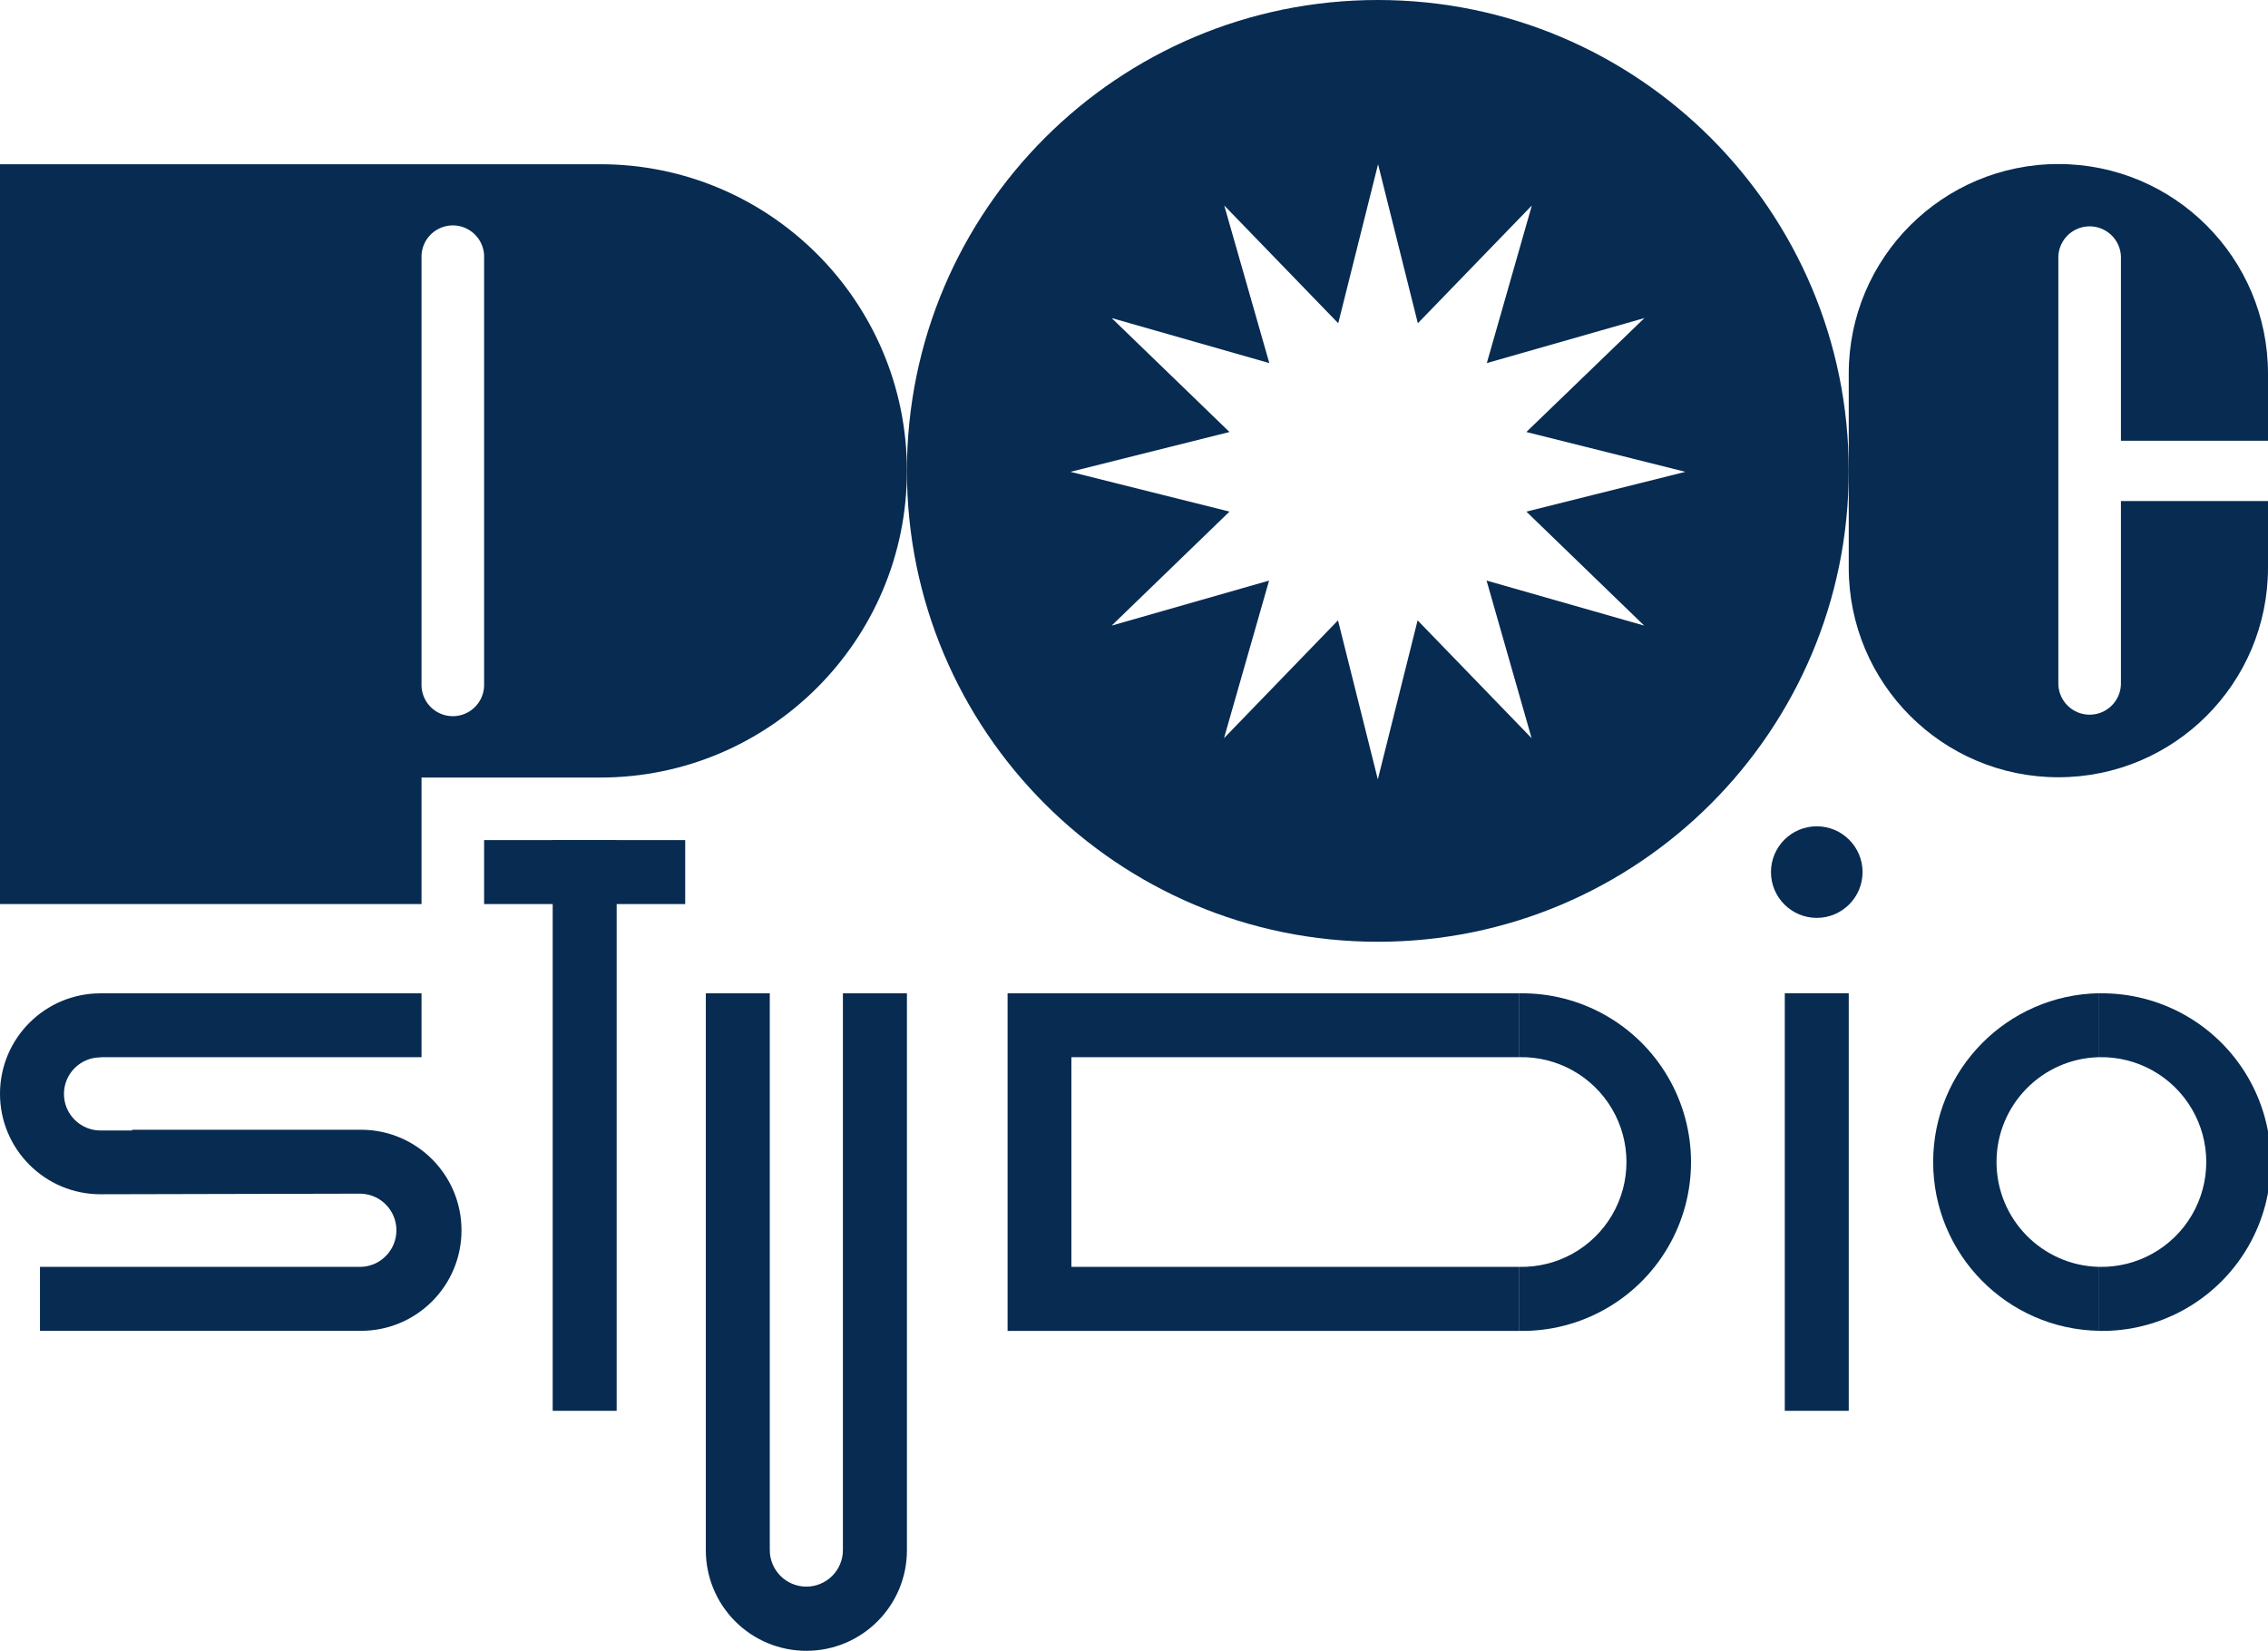
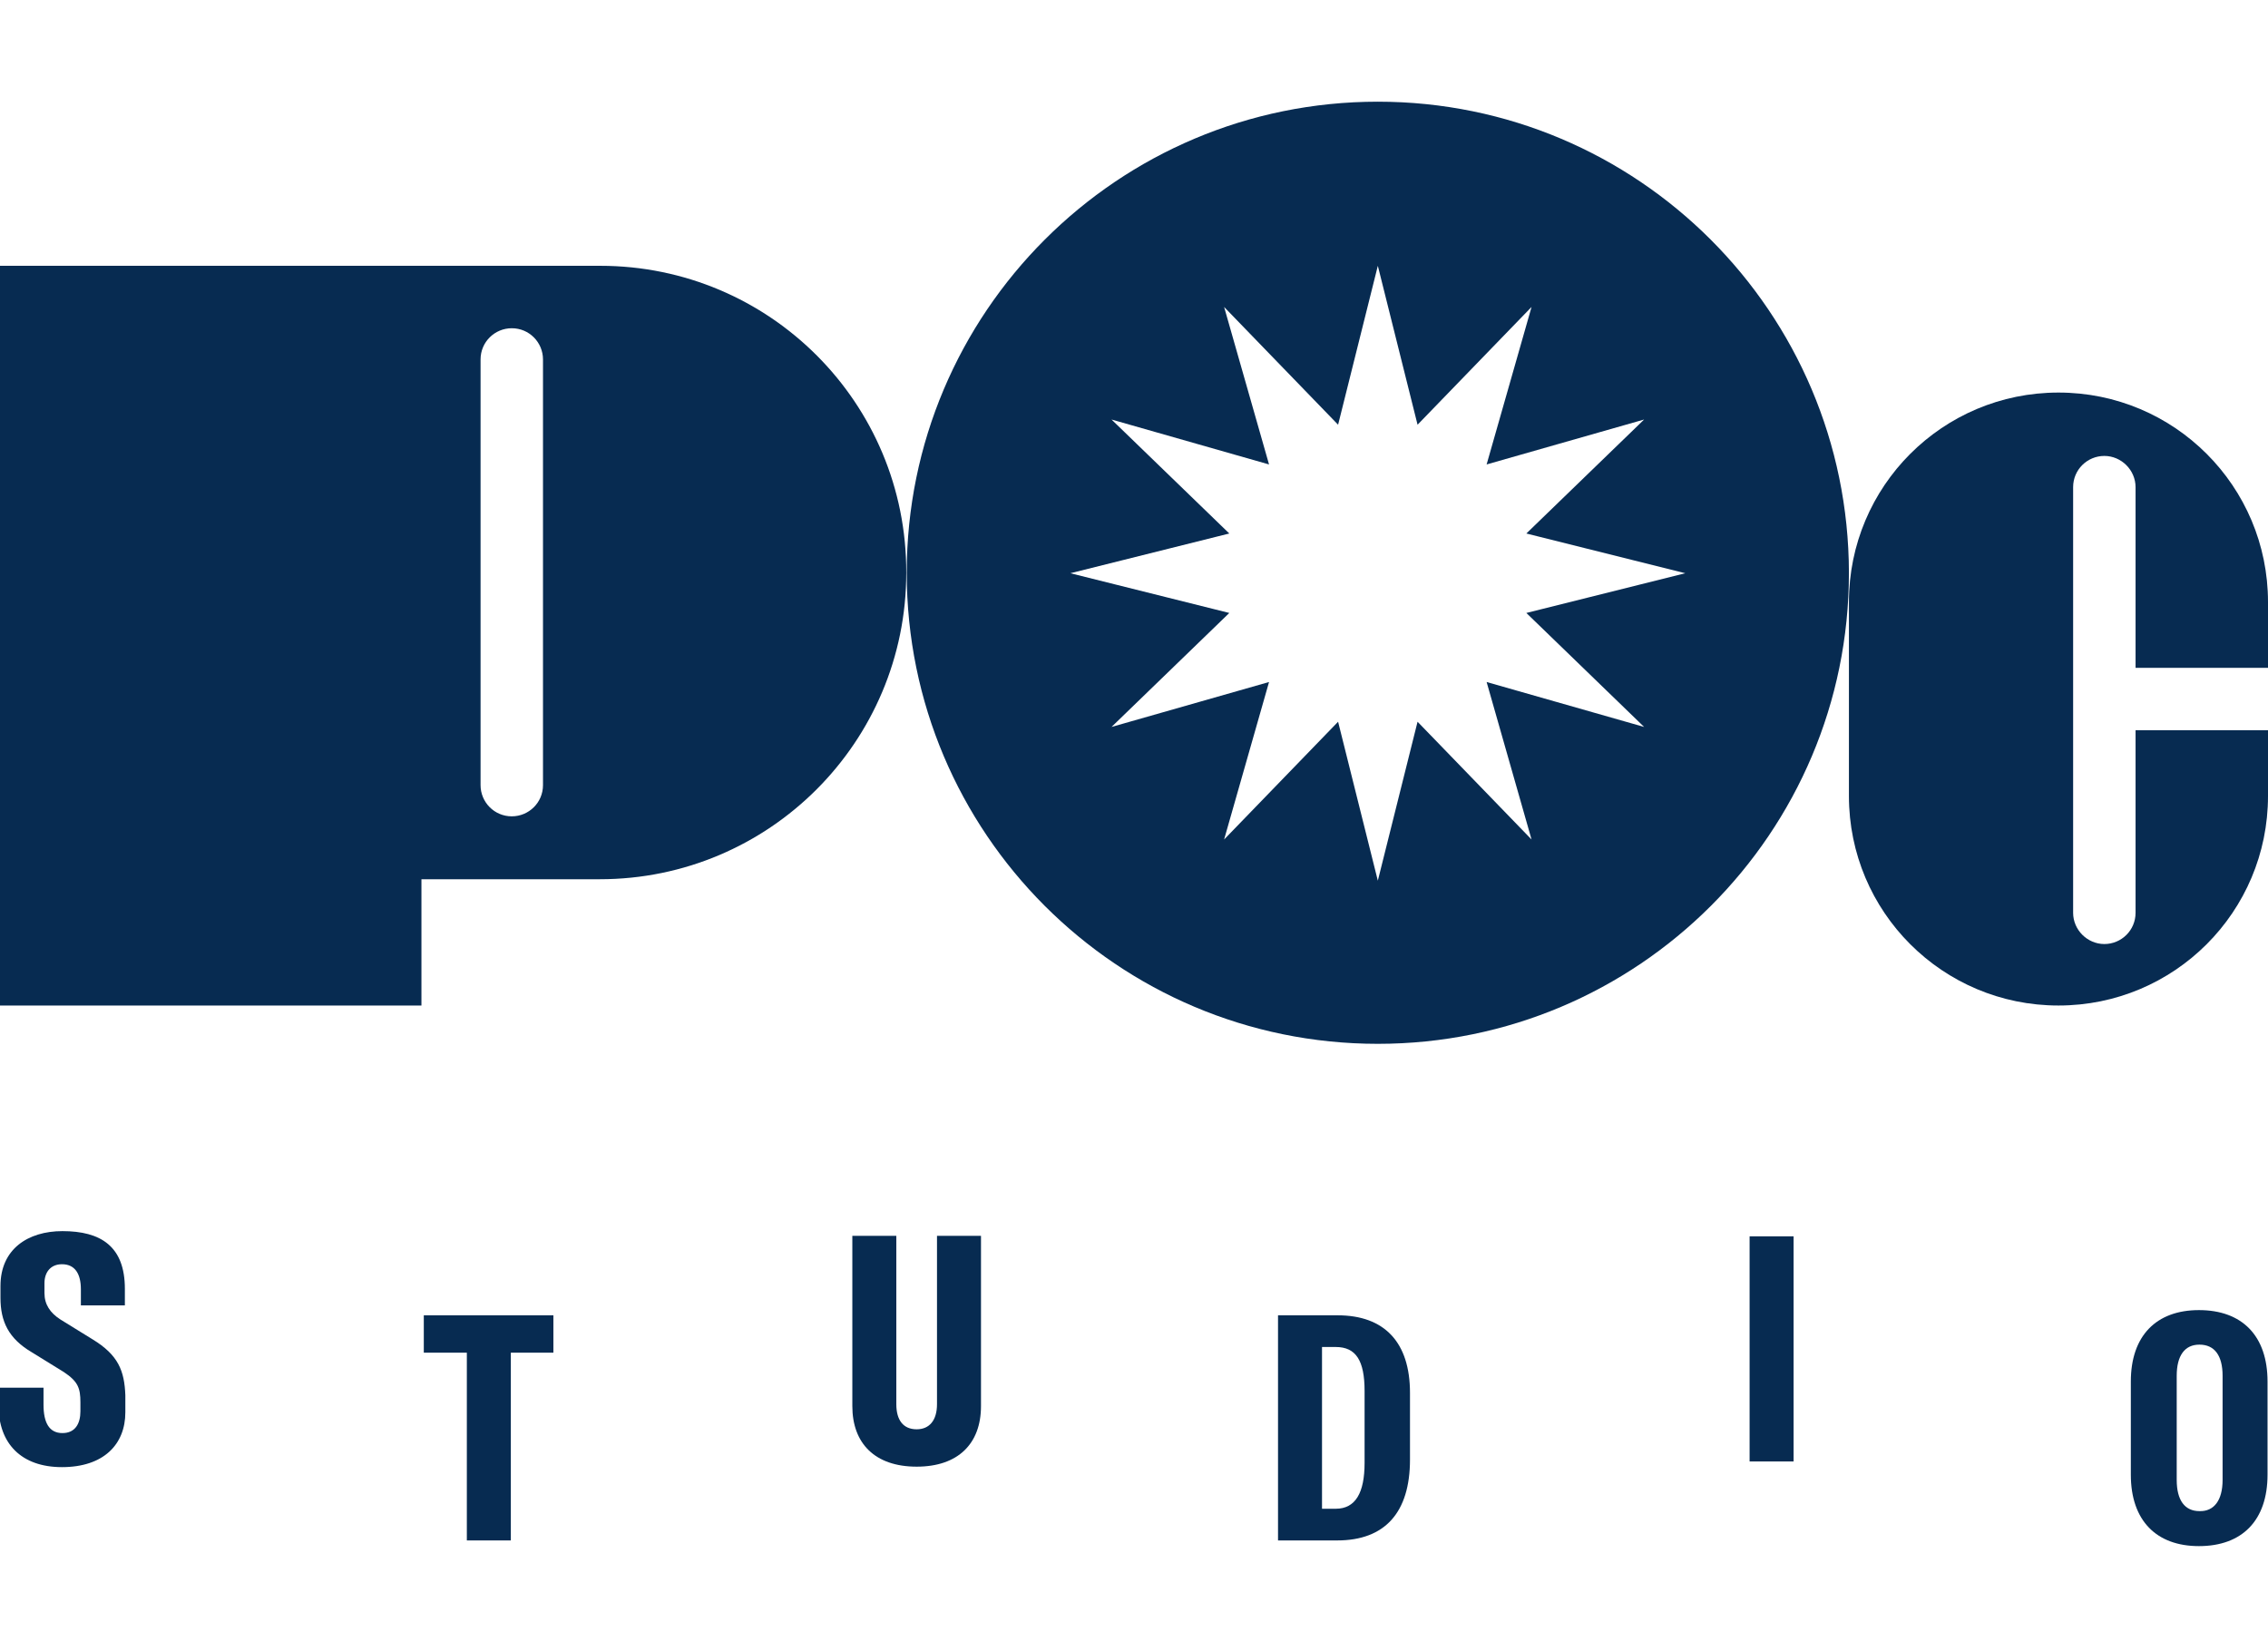
- <svg xmlns="http://www.w3.org/2000/svg" id="Calque_1" data-name="Calque 1" viewBox="0 0 479.45 348.95">
-   <defs>
-     <style>.cls-1{fill:#072b51;}</style>
-   </defs>
-   <path class="cls-1" d="M321.19,267.83h-94.7V223.5h94.7V210H213v71.37H321.19Z" />
-   <rect class="cls-1" x="377.3" y="209.98" width="13.52" height="88.28" />
-   <rect class="cls-1" x="116.84" y="177.61" width="13.52" height="120.65" />
-   <rect class="cls-1" x="102.34" y="177.61" width="42.51" height="13.52" />
-   <path class="cls-1" d="M178.19,210V327.7a7.73,7.73,0,1,1-15.46,0V210H149.21V327.7A21.24,21.24,0,0,0,170.46,349h0a21.25,21.25,0,0,0,21.26-21.25V210Z" />
-   <path class="cls-1" d="M21.25,223.5H89.11V210H21.25A21.25,21.25,0,0,0,0,231.23H0a21.25,21.25,0,0,0,21.25,21.25l52-.12h3.09a7.74,7.74,0,0,1,0,15.47H8.45v13.52H76.31A21.24,21.24,0,0,0,97.56,260.1h0a21.25,21.25,0,0,0-21.25-21.26H27.92V239H21.25a7.73,7.73,0,1,1,0-15.46Z" />
-   <path class="cls-1" d="M321.19,281.35V267.83a22.17,22.17,0,1,0,0-44.33V210a35.69,35.69,0,1,1,0,71.37Z" />
-   <path class="cls-1" d="M443.76,210V223.5a22.17,22.17,0,0,0,0,44.33v13.52a35.69,35.69,0,0,1,0-71.37Z" />
-   <path class="cls-1" d="M443.76,281.35V267.83a22.17,22.17,0,1,0,0-44.33V210a35.69,35.69,0,1,1,0,71.37Z" />
-   <circle class="cls-1" cx="384.06" cy="184.37" r="9.68" />
-   <path class="cls-1" d="M126.89,34.72H0V191.13H89.11V164.38h37.78a64.83,64.83,0,0,0,0-129.66ZM102.34,144.53a6.62,6.62,0,1,1-13.23,0v-90a6.62,6.62,0,1,1,13.23,0Z" />
-   <path class="cls-1" d="M448.36,105.92v38.81a6.62,6.62,0,0,1-13.23,0v-90a6.62,6.62,0,1,1,13.23,0V93.18h31.09V79a44.32,44.32,0,0,0-44.32-44.32h0A44.32,44.32,0,0,0,390.82,79v41a44.31,44.31,0,0,0,44.31,44.32h0a44.32,44.32,0,0,0,44.32-44.32V105.92Z" />
-   <path class="cls-1" d="M291.27,0a99.55,99.55,0,1,0,99.55,99.55A99.55,99.55,0,0,0,291.27,0Zm56.31,132.26-33.32-9.52,9.52,33.32-24.1-24.91-8.41,33.62-8.42-33.62-24.1,24.91,9.53-33.32L235,132.26l24.91-24.1-33.62-8.41,33.62-8.42L235,67.24l33.33,9.52-9.53-33.32,24.1,24.9,8.42-33.62,8.41,33.62,24.1-24.9-9.52,33.32,33.32-9.52L322.67,91.33l33.62,8.42-33.62,8.41Z" />
+ <svg xmlns="http://www.w3.org/2000/svg" version="1.1" id="Calque_1" x="0px" y="0px" viewBox="0 0 479.5 349" style="enable-background:new 0 0 479.5 349;" xml:space="preserve">
+   <style type="text/css">
+ 	.st0{fill:#072B51;}
+ </style>
+   <g>
+     <g>
+       <path class="st0" d="M126.9,56.2h-24.5H89.1H0v156.4h89.1v-26.7h13.2v0h24.5c35.8,0,64.8-29,64.8-64.8l0,0    C191.7,85.2,162.7,56.2,126.9,56.2z M114.8,166c0,3.7-3,6.6-6.6,6.6c-3.7,0-6.6-3-6.6-6.6V76c0-3.7,3-6.6,6.6-6.6    c3.7,0,6.6,3,6.6,6.6V166z" />
+       <path class="st0" d="M451.5,154.4v38.6c0,3.7-3,6.6-6.6,6.6s-6.6-3-6.6-6.6v-90c0-3.7,3-6.6,6.6-6.6s6.6,3,6.6,6.6v38.2h28v-13.9    c0-24.5-19.8-44.3-44.3-44.3h0c-24.5,0-44.3,19.8-44.3,44.3v41c0,24.5,19.8,44.3,44.3,44.3h0c24.5,0,44.3-19.8,44.3-44.3v-13.9    H451.5z" />
+       <path class="st0" d="M291.3,21.5c-55,0-99.6,44.6-99.6,99.6c0,55,44.6,99.6,99.6,99.6c55,0,99.6-44.6,99.6-99.6    C390.8,66,346.2,21.5,291.3,21.5z M347.6,153.7l-33.3-9.5l9.5,33.3l-24.1-24.9l-8.4,33.6l-8.4-33.6l-24.1,24.9l9.5-33.3l-33.3,9.5    l24.9-24.1l-33.6-8.4l33.6-8.4L235,88.7l33.3,9.5l-9.5-33.3l24.1,24.9l8.4-33.6l8.4,33.6l24.1-24.9l-9.5,33.3l33.3-9.5l-24.9,24.1    l33.6,8.4l-33.6,8.4L347.6,153.7z" />
+     </g>
+     <g>
+       <path class="st0" d="M117,286H108v39.7h-9.3V286h-9.1v-7.9H117V286z" />
+       <path class="st0" d="M189.5,261.3v35.6c0,3.4,1.5,5.3,4.3,5.3c2.7,0,4.3-1.9,4.3-5.3v-35.6h9.3v36c0,7.9-4.8,12.8-13.6,12.8    c-8.8,0-13.6-4.9-13.6-12.8v-36H189.5z" />
+       <path class="st0" d="M270.2,278.1h12.6c9.9,0,15.3,5.7,15.3,16.4v14.1c0,11.2-5.3,17.1-15.4,17.1h-12.5V278.1z M282.4,319    c4.2,0,6.1-3.4,6.1-9.7v-15.2c0-6.4-1.8-9.3-6.1-9.3h-2.9V319H282.4z" />
+       <path class="st0" d="M369.9,309v-47.6h9.3V309H369.9z" />
+       <path class="st0" d="M450.5,311.8v-19.7c0-9.7,5.4-15.1,14.4-15.1c9.1,0,14.5,5.4,14.5,15.1v19.7c0,9.7-5.4,15.1-14.5,15.1    C455.9,326.9,450.5,321.5,450.5,311.8z M469.9,312.9v-22c0-4.3-1.7-6.6-4.9-6.6c-3.1,0-4.8,2.3-4.8,6.6v22c0,4.3,1.7,6.6,4.8,6.6    C468.1,319.6,469.9,317.2,469.9,312.9z" />
+       <path class="st0" d="M19.6,283.2l-6.8-4.2c-2.2-1.4-3.4-3.2-3.4-5.6v-2.1c0-2.3,1.3-4,3.7-4c2.8,0,4,2.1,4,5.3v3.4h9.3v-3.5    c0-9-5.1-12.2-13.2-12.2c-7.3,0-13.1,3.8-13.1,11.6v2.5c0,5,1.7,8.6,6.6,11.5l6.8,4.2c3,2,3.5,3.4,3.5,6.4v1.9    c0,2.6-1.1,4.6-3.8,4.6c-2.8,0-4-2.2-4-6v-3.6h-9.5v3.8c0,8,4.8,13,13.4,13c8.8,0,13.4-4.8,13.4-11.6v-3.6    C26.3,289.8,25,286.5,19.6,283.2z" />
+     </g>
+   </g>
</svg>
